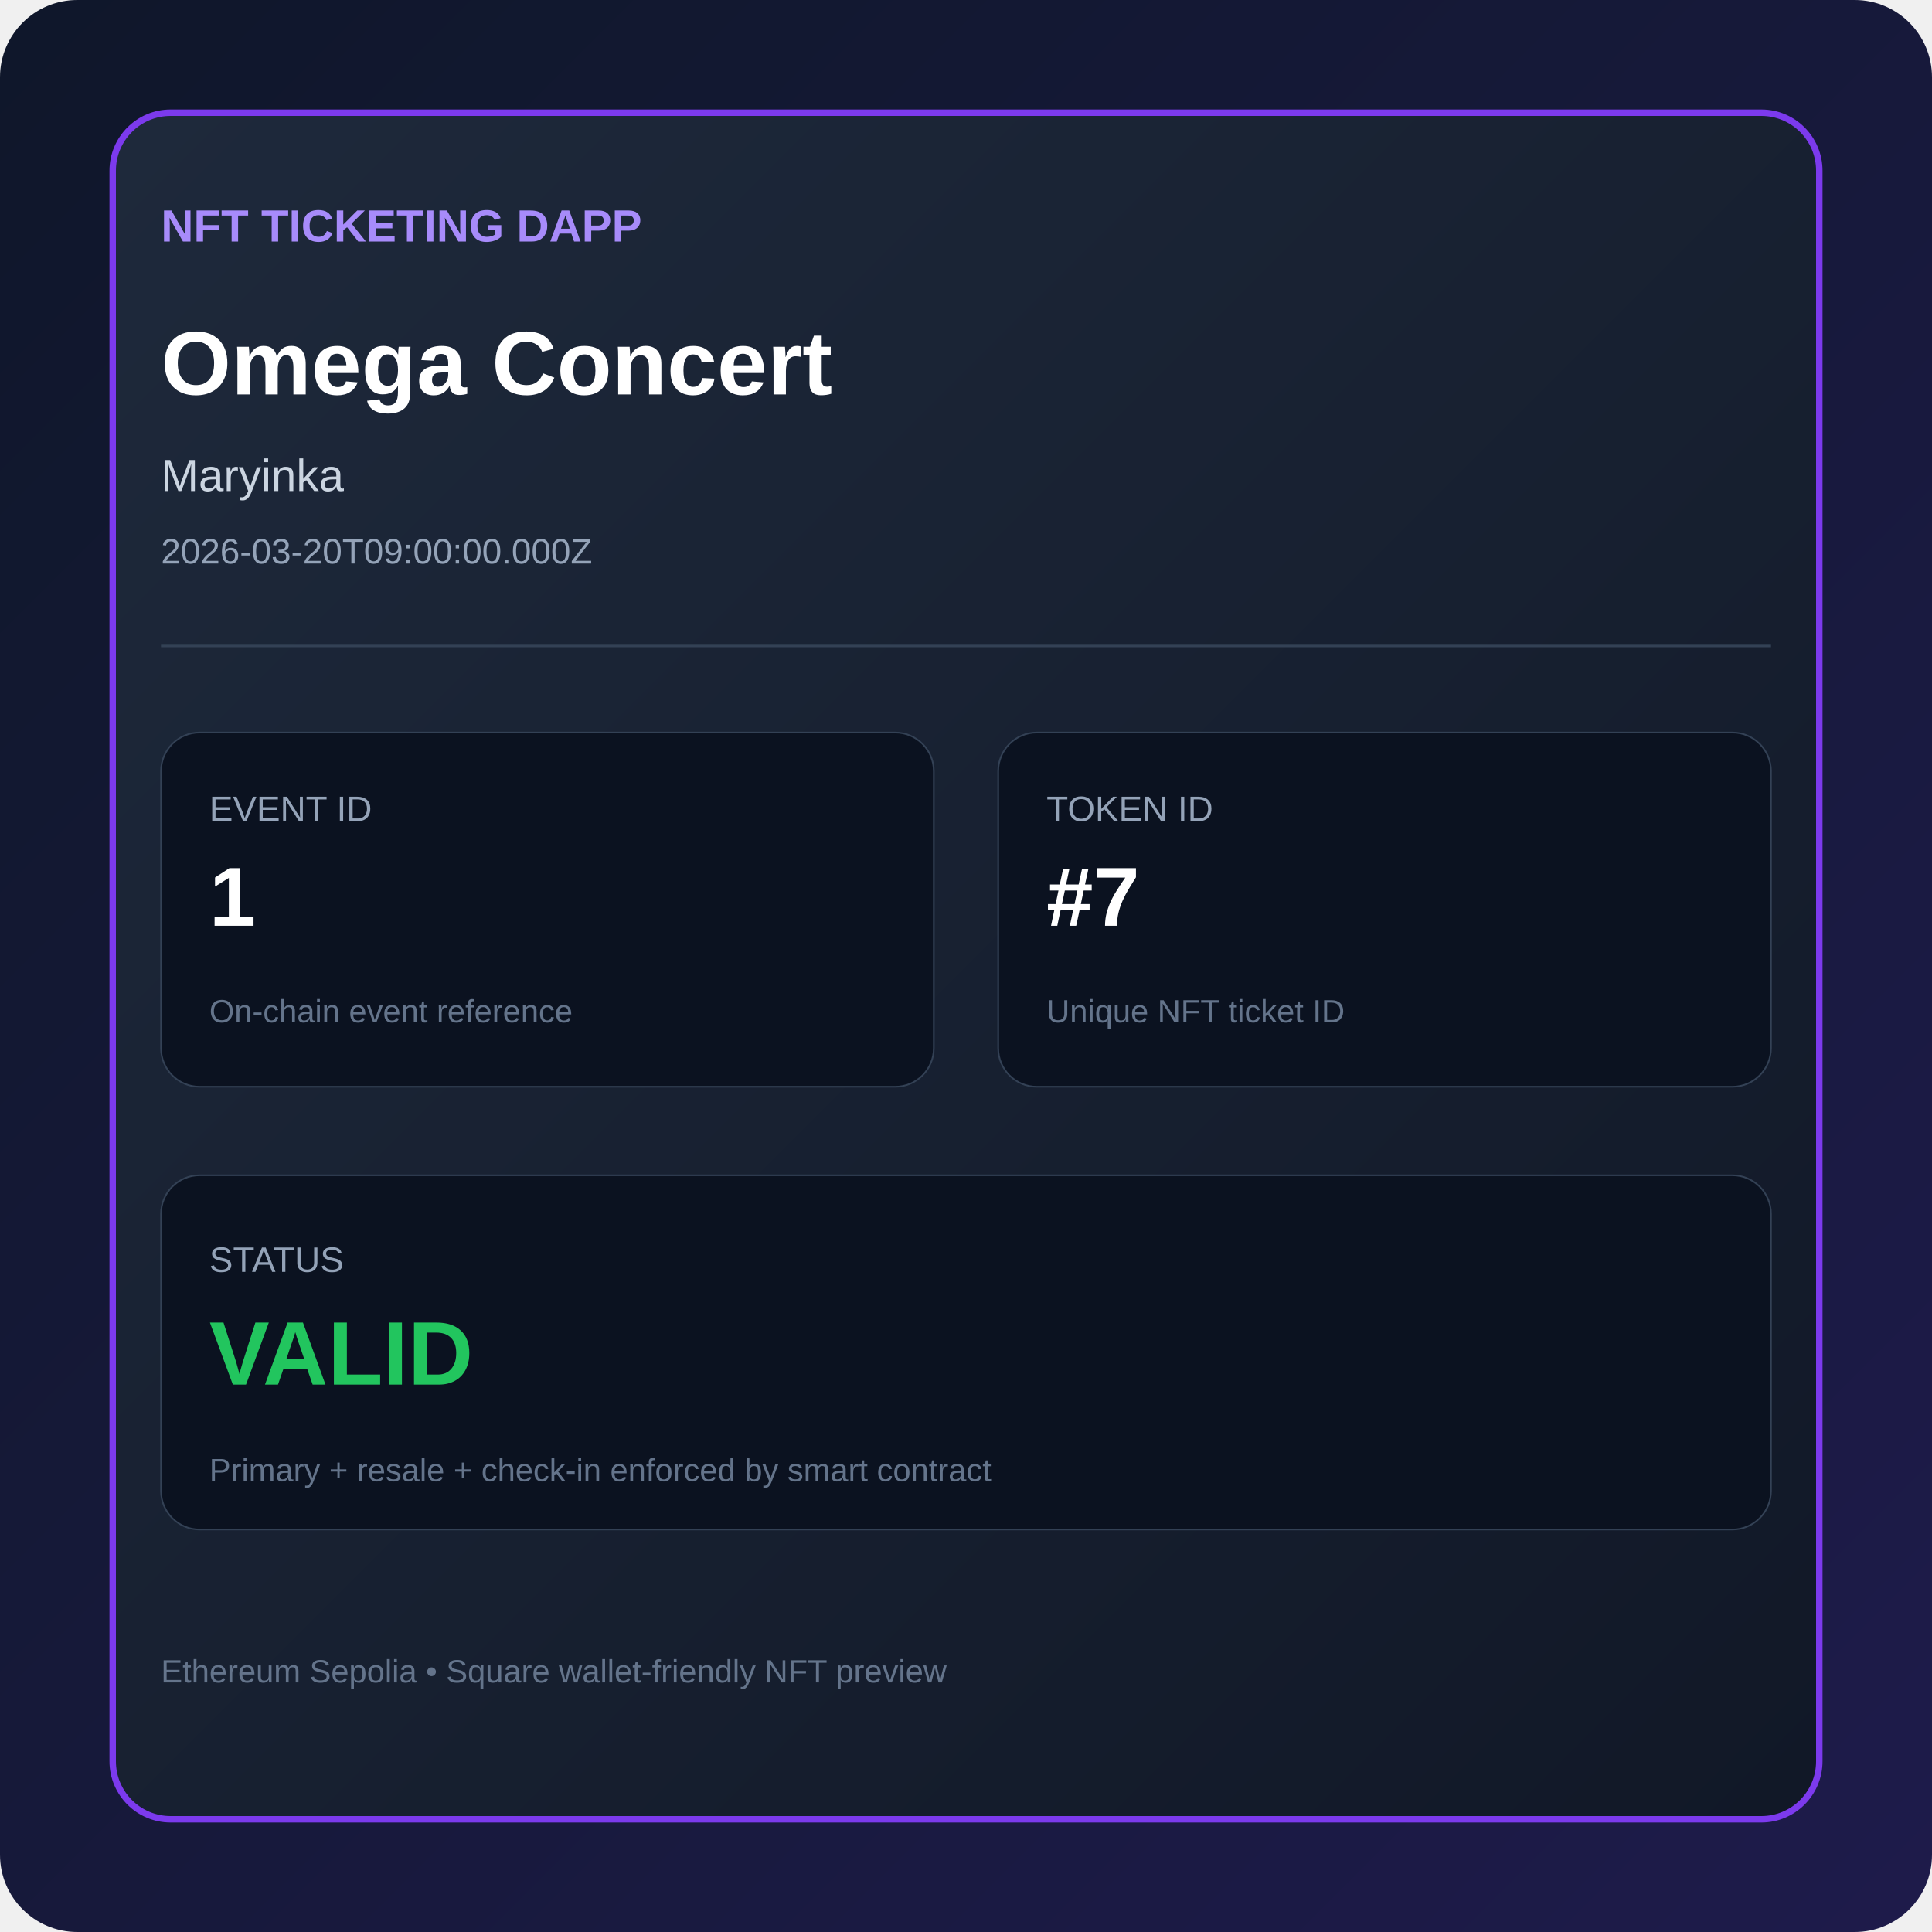
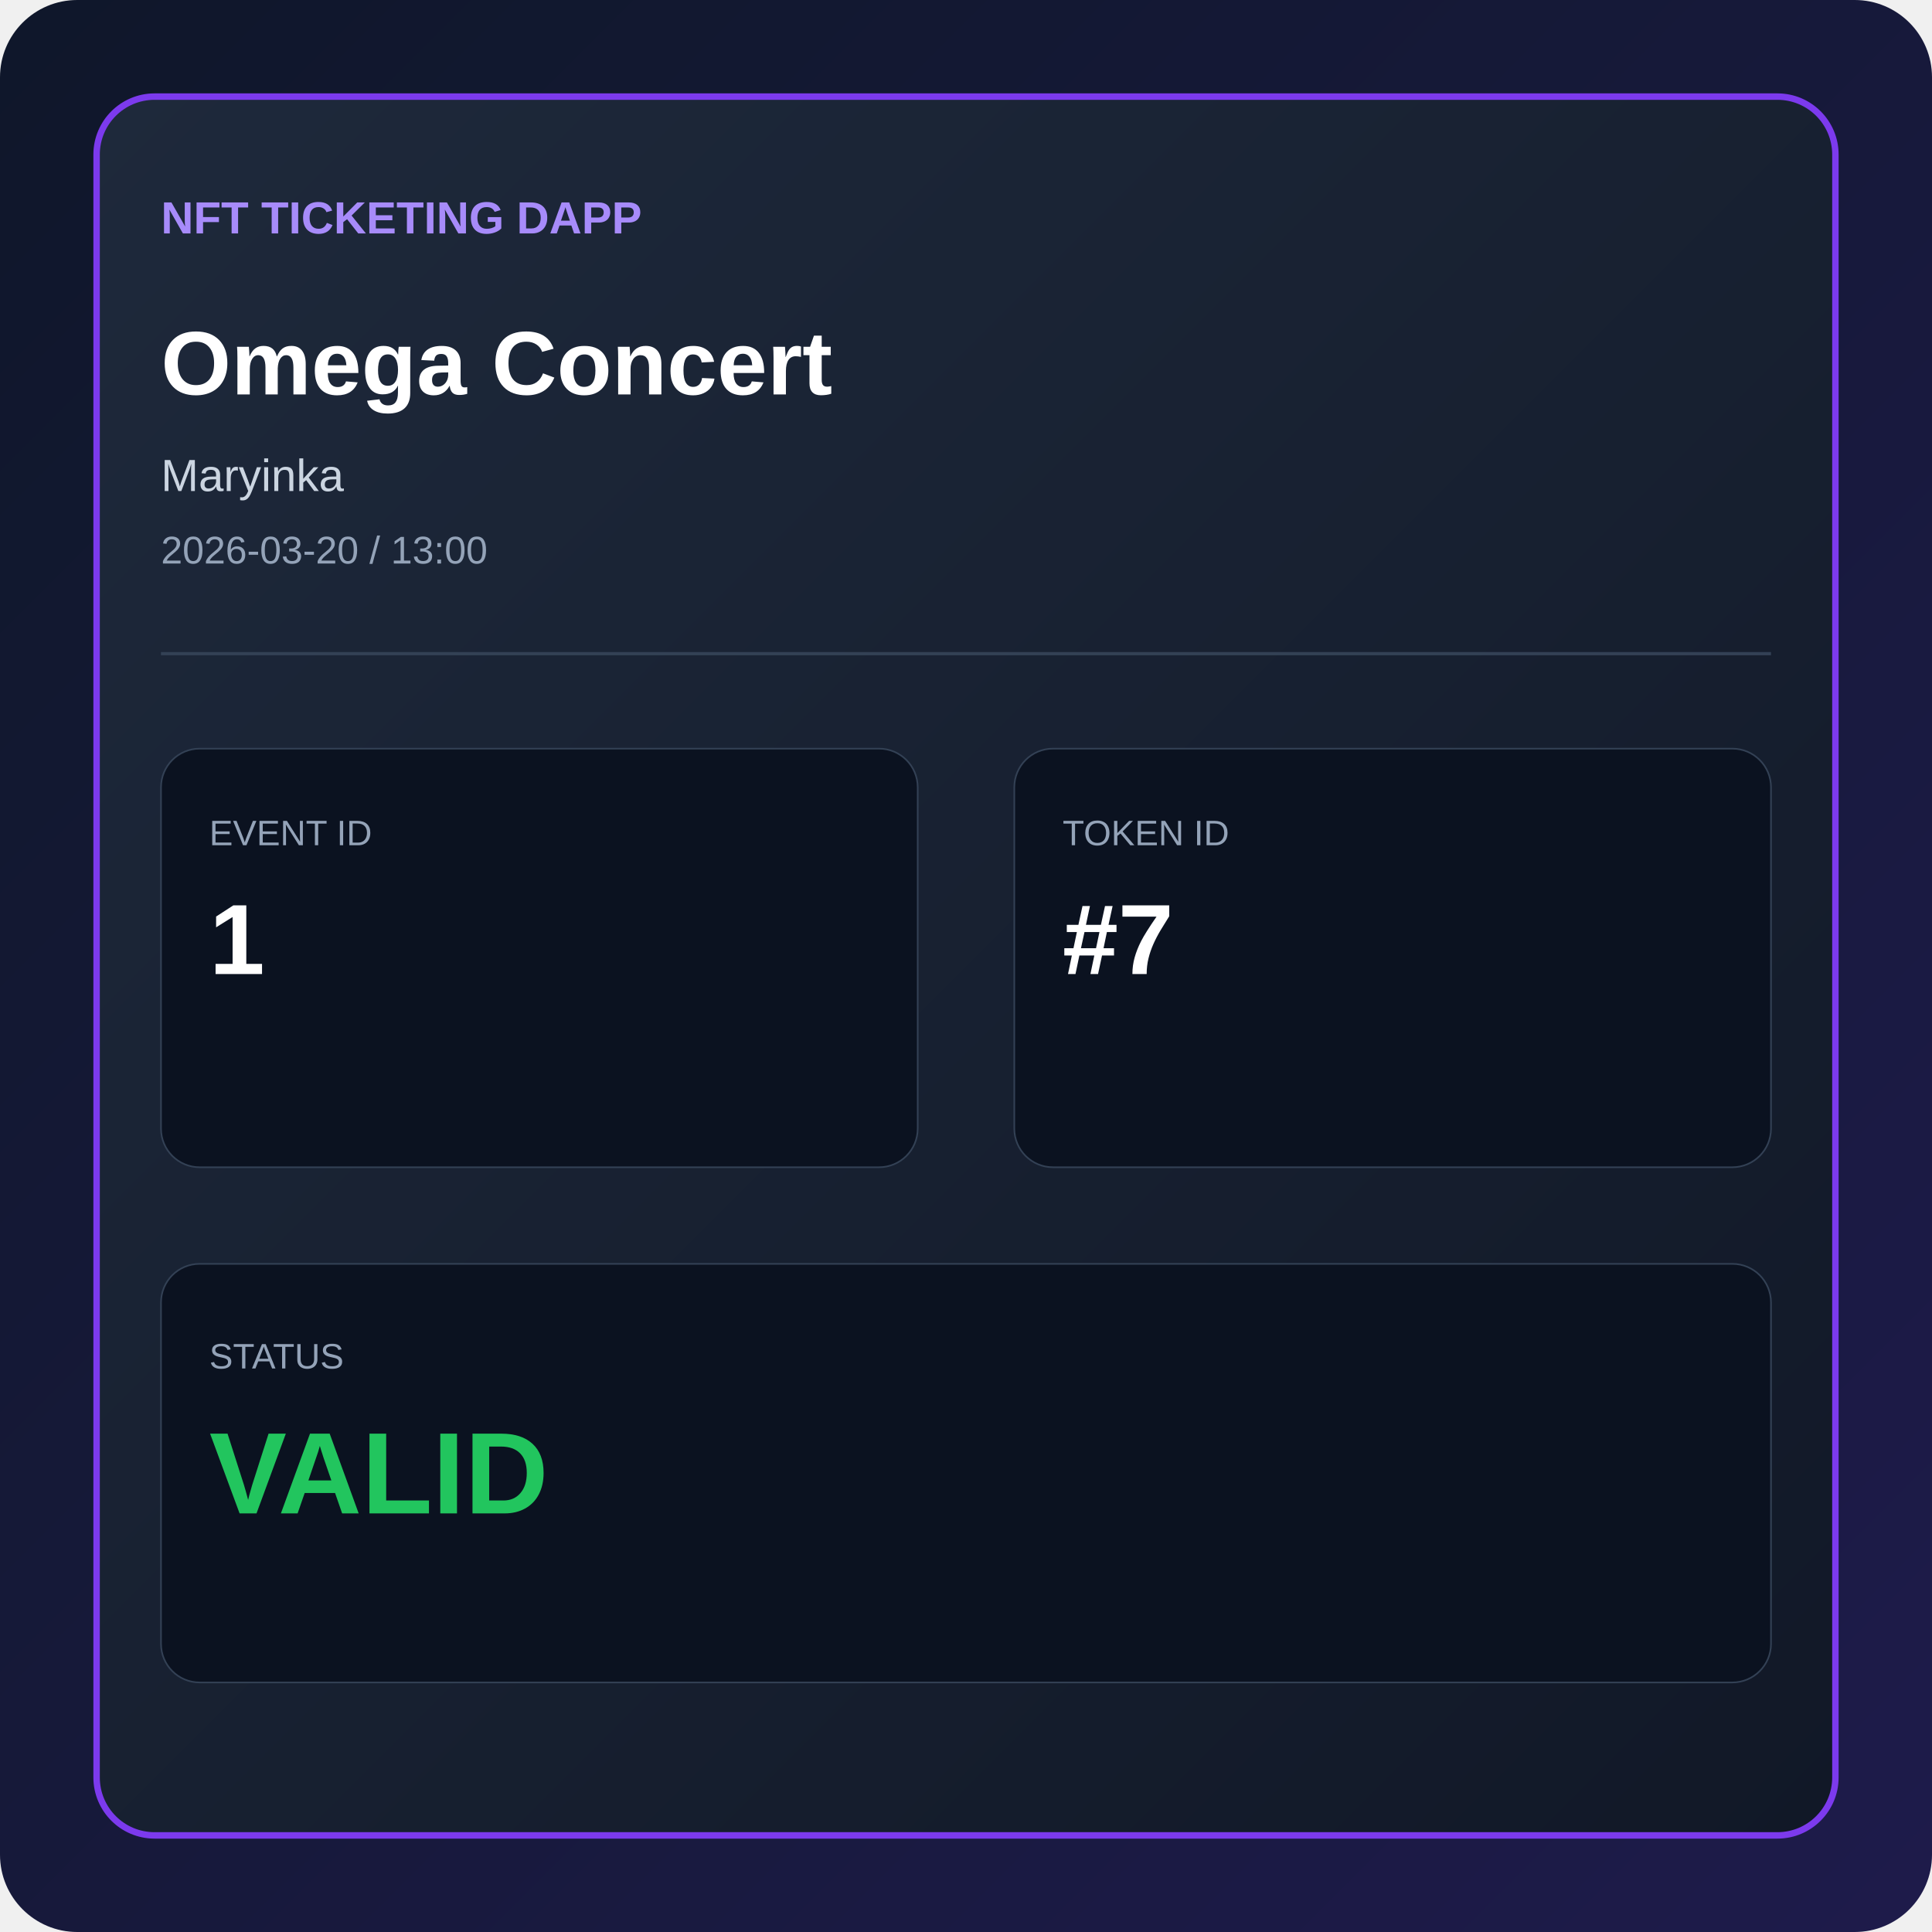
<svg xmlns="http://www.w3.org/2000/svg" width="1200" height="1200" viewBox="0 0 1200 1200">
  <defs>
    <linearGradient id="bg" x1="0" y1="0" x2="1" y2="1">
      <stop offset="0%" stop-color="#0f172a" />
      <stop offset="100%" stop-color="#1e1b4b" />
    </linearGradient>
    <linearGradient id="panel" x1="0" y1="0" x2="1" y2="1">
      <stop offset="0%" stop-color="#1e293b" />
      <stop offset="100%" stop-color="#111827" />
    </linearGradient>
  </defs>
  <rect width="1200" height="1200" rx="48" fill="url(#bg)" />
-   <rect x="70" y="70" width="1060" height="1060" rx="36" fill="url(#panel)" stroke="#7c3aed" stroke-width="4" />
-   <text x="100" y="150" fill="#a78bfa" font-size="28" font-family="Arial, sans-serif" font-weight="700">NFT TICKETING DAPP</text>
+   <rect x="60" y="60" width="1080" height="1080" rx="36" fill="url(#panel)" stroke="#7c3aed" stroke-width="4" />
+   <text x="100" y="145" fill="#a78bfa" font-size="28" font-family="Arial, sans-serif" font-weight="700">NFT TICKETING DAPP</text>
  <text x="100" y="245" fill="#ffffff" font-size="56" font-family="Arial, sans-serif" font-weight="700">Omega Concert</text>
  <text x="100" y="305" fill="#cbd5e1" font-size="28" font-family="Arial, sans-serif">Maryinka</text>
-   <text x="100" y="350" fill="#94a3b8" font-size="22" font-family="Arial, sans-serif">2026-03-20T09:00:00.000Z</text>
-   <rect x="100" y="400" width="1000" height="2" fill="#334155" />
-   <rect x="100" y="455" width="480" height="220" rx="24" fill="#0b1220" stroke="#334155" />
-   <text x="130" y="510" fill="#94a3b8" font-size="22" font-family="Arial, sans-serif">EVENT ID</text>
-   <text x="130" y="575" fill="#ffffff" font-size="52" font-family="Arial, sans-serif" font-weight="700">1</text>
-   <text x="130" y="635" fill="#64748b" font-size="20" font-family="Arial, sans-serif">On-chain event reference</text>
-   <rect x="620" y="455" width="480" height="220" rx="24" fill="#0b1220" stroke="#334155" />
-   <text x="650" y="510" fill="#94a3b8" font-size="22" font-family="Arial, sans-serif">TOKEN ID</text>
-   <text x="650" y="575" fill="#ffffff" font-size="52" font-family="Arial, sans-serif" font-weight="700">#7</text>
-   <text x="650" y="635" fill="#64748b" font-size="20" font-family="Arial, sans-serif">Unique NFT ticket ID</text>
-   <rect x="100" y="730" width="1000" height="220" rx="24" fill="#0b1220" stroke="#334155" />
-   <text x="130" y="790" fill="#94a3b8" font-size="22" font-family="Arial, sans-serif">STATUS</text>
-   <text x="130" y="860" fill="#22c55e" font-size="56" font-family="Arial, sans-serif" font-weight="700">VALID</text>
-   <text x="130" y="920" fill="#64748b" font-size="20" font-family="Arial, sans-serif">Primary + resale + check-in enforced by smart contract</text>
-   <text x="100" y="1045" fill="#64748b" font-size="20" font-family="Arial, sans-serif">
-     Ethereum Sepolia • Square wallet-friendly NFT preview
-   </text>
+   <text x="100" y="350" fill="#94a3b8" font-size="24" font-family="Arial, sans-serif">2026-03-20 / 13:00</text>
+   <rect x="100" y="405" width="1000" height="2" fill="#334155" />
+   <rect x="100" y="465" width="470" height="260" rx="24" fill="#0b1220" stroke="#334155" />
+   <text x="130" y="525" fill="#94a3b8" font-size="22" font-family="Arial, sans-serif">EVENT ID</text>
+   <text x="130" y="605" fill="#ffffff" font-size="62" font-family="Arial, sans-serif" font-weight="700">1</text>
+   <rect x="630" y="465" width="470" height="260" rx="24" fill="#0b1220" stroke="#334155" />
+   <text x="660" y="525" fill="#94a3b8" font-size="22" font-family="Arial, sans-serif">TOKEN ID</text>
+   <text x="660" y="605" fill="#ffffff" font-size="62" font-family="Arial, sans-serif" font-weight="700">#7</text>
+   <rect x="100" y="785" width="1000" height="260" rx="24" fill="#0b1220" stroke="#334155" />
+   <text x="130" y="850" fill="#94a3b8" font-size="22" font-family="Arial, sans-serif">STATUS</text>
+   <text x="130" y="940" fill="#22c55e" font-size="72" font-family="Arial, sans-serif" font-weight="700">VALID</text>
</svg>
